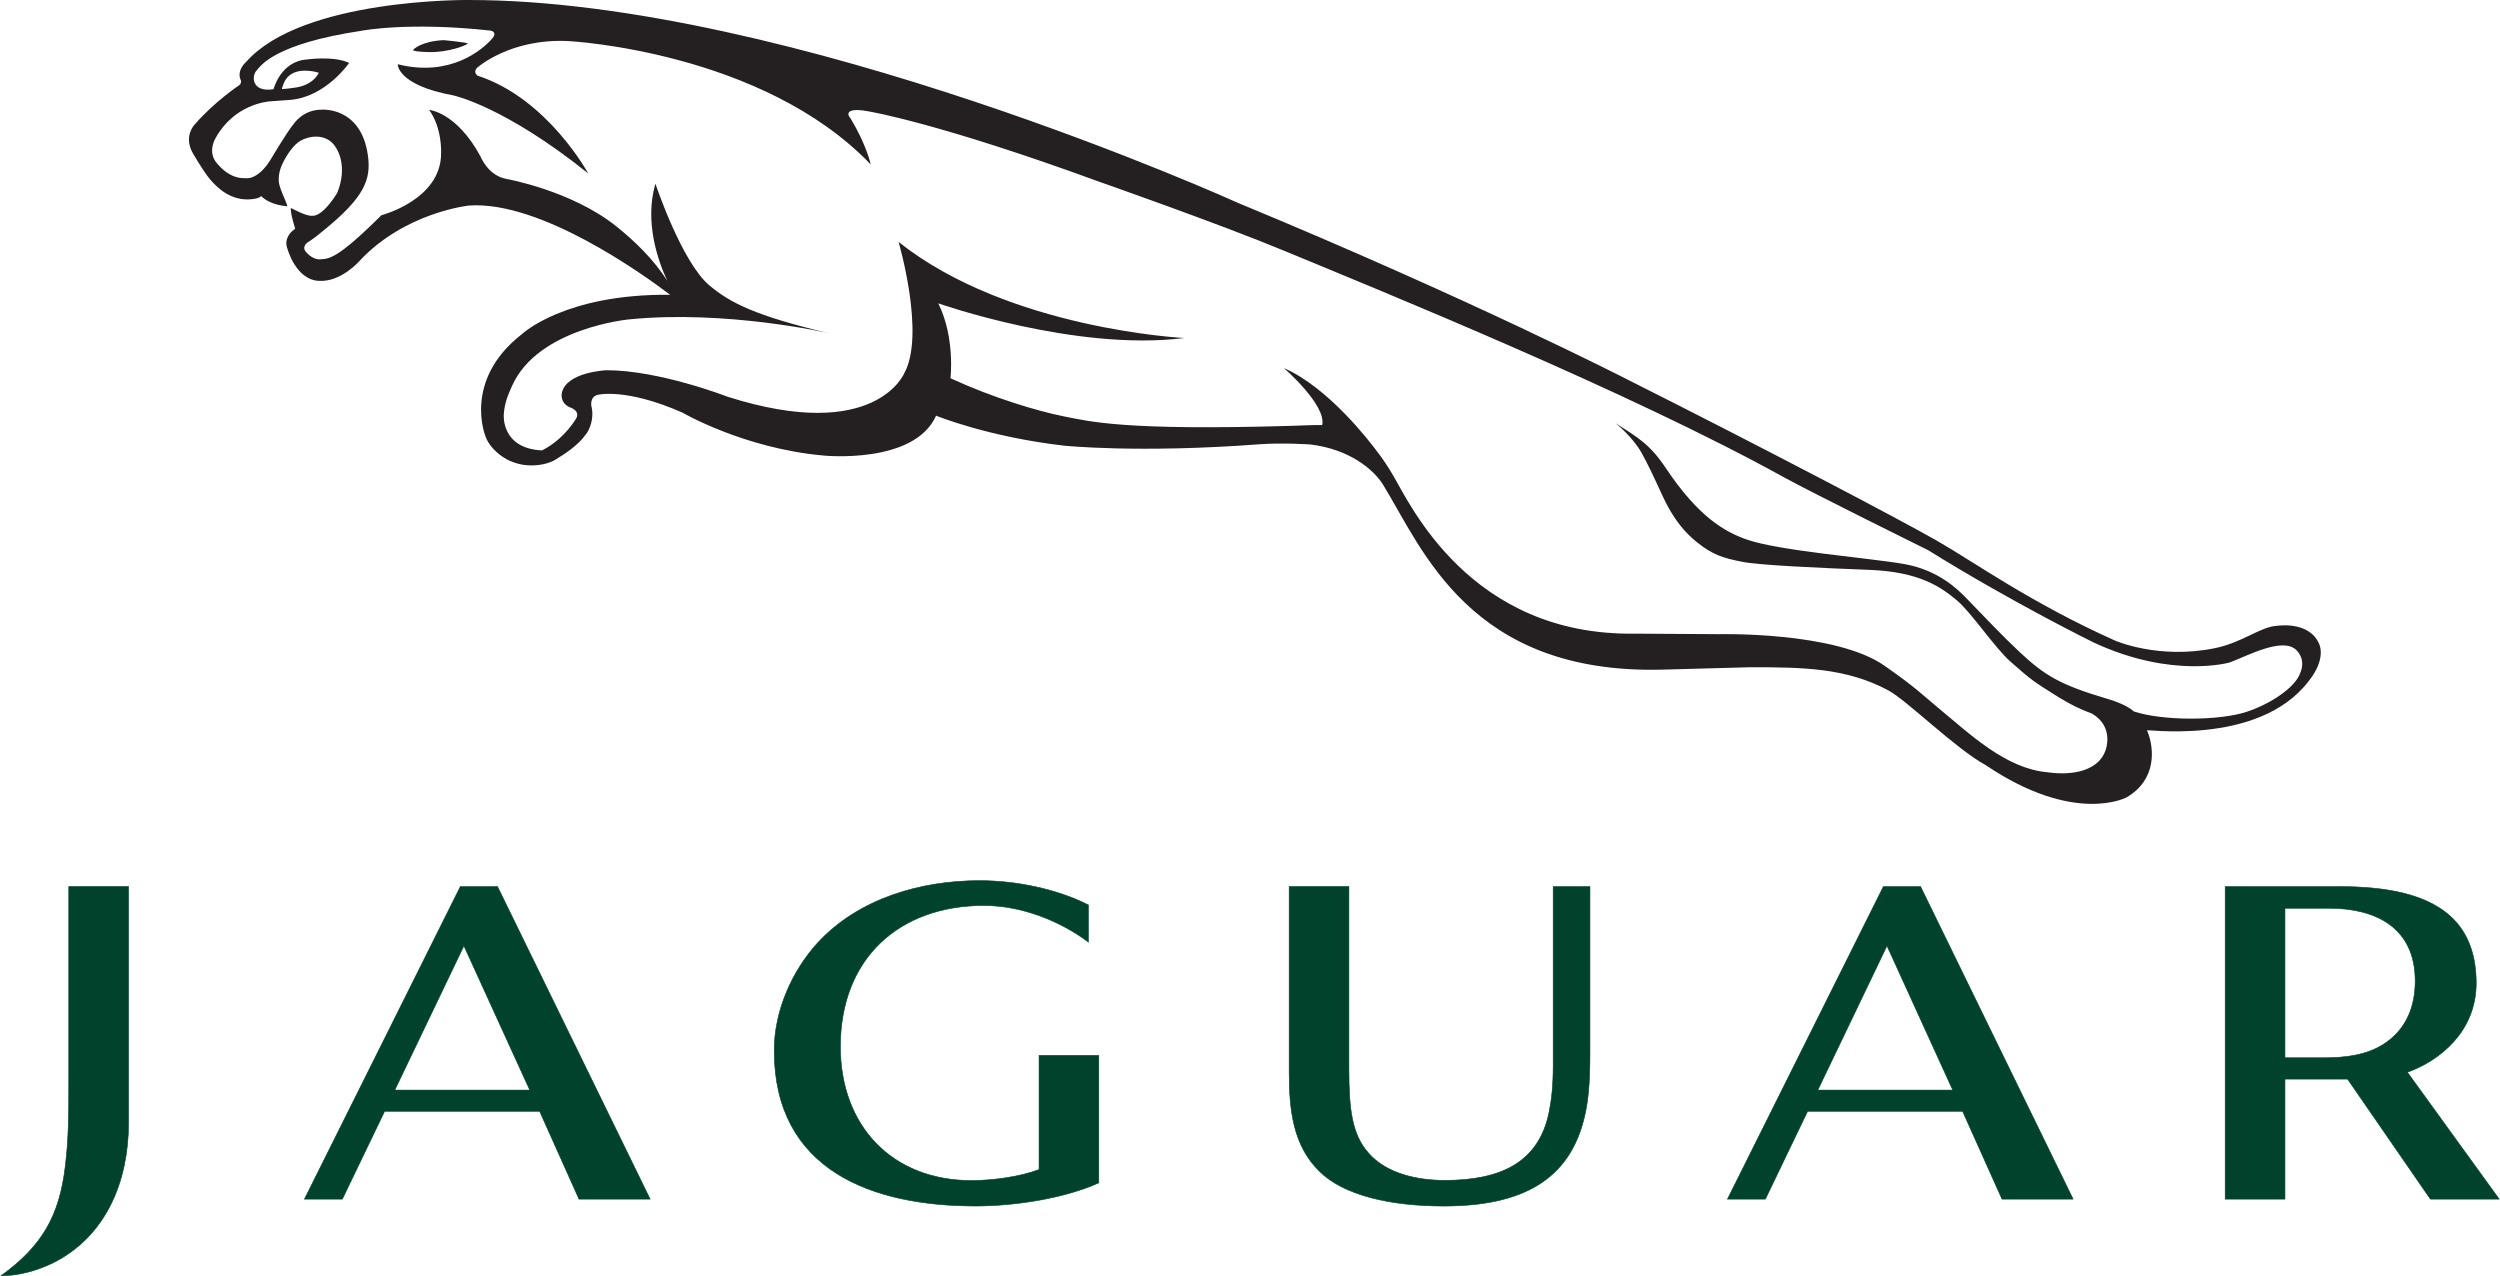
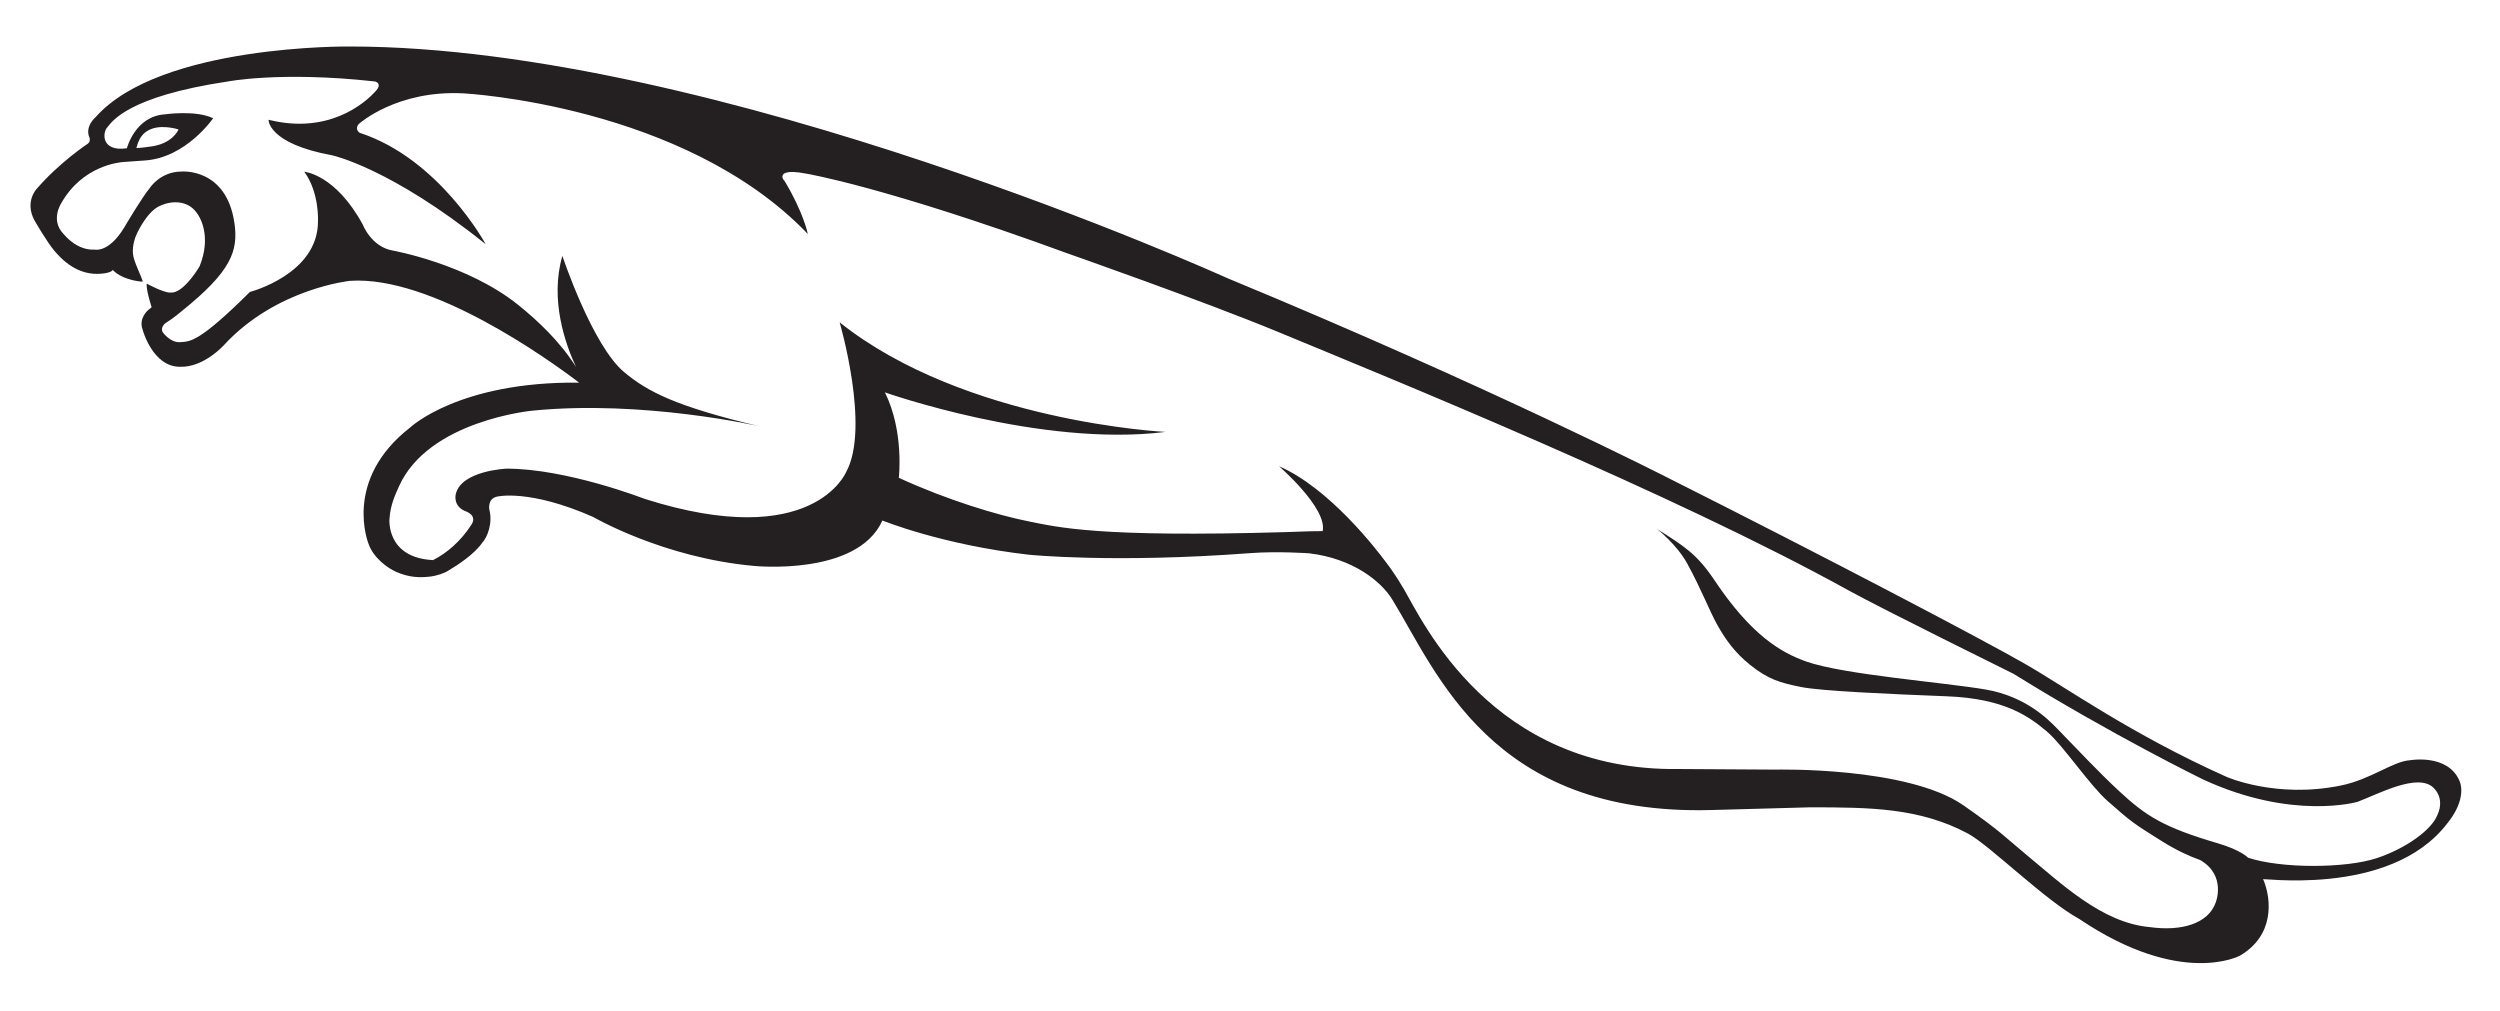
- <svg xmlns="http://www.w3.org/2000/svg" width="2500" height="1276" viewBox="17.913 23.112 803.727 410.297">
-   <path fill="#01422d" d="M527.27 382.468c-4.827 20.018-19.927 28.45-45.205 28.45-17.156 0-32.247-3.445-40.01-11.229-8.418-8.256-9.686-19.646-9.686-31.818V308.18h19.208v58.67c0 13.254 1.09 21.159 6.269 26.981 5.88 6.826 16.038 8.823 24.605 8.823 18.12 0 30.191-5.869 33.468-21.813.757-3.673 1.346-8.173 1.346-15.12v-57.542h11.823V361.7c.001 9.994-.577 15.638-1.818 20.768" />
-   <path fill="none" stroke="#01422d" stroke-width=".185" d="M527.27 382.468c-4.827 20.018-19.927 28.45-45.205 28.45-17.156 0-32.247-3.445-40.01-11.229-8.418-8.256-9.686-19.646-9.686-31.818V308.18h19.208v58.67c0 13.254 1.09 21.159 6.269 26.981 5.88 6.826 16.038 8.823 24.605 8.823 18.12 0 30.191-5.869 33.468-21.813.757-3.673 1.346-8.173 1.346-15.12v-57.542h11.823V361.7c.001 9.994-.577 15.638-1.818 20.768" />
-   <path fill="#01422d" d="m624.595 327.236-22.248 46.391h43.398zm36.989 81.455-12.666-28.23h-49.855l-13.567 28.23h-12.191l50.139-100.514h11.947l49.06 100.514z" />
-   <path fill="none" stroke="#01422d" stroke-width=".185" d="m624.595 327.236-22.248 46.391h43.398l-21.15-46.391m36.989 81.455-12.666-28.23h-49.855l-13.567 28.23h-12.191l50.139-100.514h11.947l49.06 100.514z" />
-   <path fill="#01422d" d="m167.009 327.236-22.23 46.391h43.408zm37.007 81.455-12.647-28.23h-49.866l-13.585 28.23h-12.185l50.14-100.514h11.938l49.08 100.514z" />
-   <path fill="none" stroke="#01422d" stroke-width=".185" d="m167.009 327.236-22.23 46.391h43.408l-21.178-46.391m37.007 81.455-12.647-28.23h-49.866l-13.585 28.23h-12.185l50.14-100.514h11.938l49.08 100.514z" />
-   <path fill="#01422d" d="M331.524 410.909c-33.193 0-64.739-11.419-64.739-50.018 0-12.544 5.567-25.401 13.975-34.604 13.179-14.306 33.191-20.011 52.089-20.011 11.427 0 24.664 2.592 34.963 7.828v11.938c-9.334-6.961-21.623-11.761-33.607-11.761-27.305 0-46.136 17.081-46.136 45.341 0 25.579 16.617 43.087 42.178 43.087 6.505 0 15.508-1.157 21.7-3.531v-36.696h19.208v40.975c-11.268 5.074-27.259 7.452-39.631 7.452" />
-   <path fill="none" stroke="#01422d" stroke-width=".185" d="M331.524 410.909c-33.193 0-64.739-11.419-64.739-50.018 0-12.544 5.567-25.401 13.975-34.604 13.179-14.306 33.191-20.011 52.089-20.011 11.427 0 24.664 2.592 34.963 7.828v11.938c-9.334-6.961-21.623-11.761-33.607-11.761-27.305 0-46.136 17.081-46.136 45.341 0 25.579 16.617 43.087 42.178 43.087 6.505 0 15.508-1.157 21.7-3.531v-36.696h19.208v40.975c-11.268 5.074-27.259 7.452-39.631 7.452" />
-   <path fill="#01422d" d="M766.691 315.156h-14.125v48.085h12.354c10.358 0 16.552-1.933 21.379-5.823 5.095-4.091 8.143-10.366 8.143-18.848-.002-16.986-12.347-23.414-27.751-23.414m32.645 93.535-26.634-38.597h-20.136v38.597h-19.219V308.179h36.354c14.75 0 29.511 2.139 37.729 11.219 4.298 4.744 6.636 11.343 6.636 19.834 0 15.535-11.712 24.945-22.144 28.647l29.538 40.813z" />
-   <path fill="none" stroke="#01422d" stroke-width=".185" d="M766.691 315.156h-14.125v48.085h12.354c10.358 0 16.552-1.933 21.379-5.823 5.095-4.091 8.143-10.366 8.143-18.848-.002-16.986-12.347-23.414-27.751-23.414m32.645 93.535-26.634-38.597h-20.136v38.597h-19.219V308.179h36.354c14.75 0 29.511 2.139 37.729 11.219 4.298 4.744 6.636 11.343 6.636 19.834 0 15.535-11.712 24.945-22.144 28.647l29.538 40.813z" />
-   <path fill="#01422d" d="M34.549 429.353c-5.073 2.385-10.631 3.965-16.35 3.965 13.169-9.522 18.736-19.208 20.639-35.246 1.117-8.899 1.117-17.799 1.117-26.689V308.18h19.219v76.07c.002 18.574-7.147 36.534-24.625 45.103" />
-   <path fill="none" stroke="#01422d" stroke-width=".185" d="M34.549 429.353c-5.073 2.385-10.631 3.965-16.35 3.965 13.169-9.522 18.736-19.208 20.639-35.246 1.117-8.899 1.117-17.799 1.117-26.689V308.18h19.219v76.07c.002 18.574-7.147 36.534-24.625 45.103" />
-   <path fill="#241f20" d="M155.373 39.854c6.901.208 12.828-2.367 12.848-2.736.019-.369-7.641-1.098-7.641-1.098-7.015.293-9.875 2.896-9.913 3.2-.047.292 1.828.538 4.706.634" />
+ <svg xmlns="http://www.w3.org/2000/svg" width="705" height="285" viewBox="70 10 705 285">
  <path fill="#241f20" d="M108.462 51.735s.417-1.468.597-1.789c.18-.332 1.184-3.721 6.03-4.09 0 0 2.442-.218 5.255.653 0 0-1.619 4.175-8.245 4.866-.001 0-2.606.389-3.637.36m648.829 188.222c-1.646 4.068-8.7 9.25-16.984 12.021-8.747 2.924-27.012 3-36.354-.104 0 0-1.969-2.141-8.541-4.071-15.28-4.495-20.221-7.629-27.976-14.853-5.48-5.102-11.514-11.502-17.362-17.534-2.604-2.688-8.938-9.032-20.071-10.963-11.615-2.007-40.123-4.185-50.621-7.896-7.063-2.508-15.434-7.27-25.94-22.986-5.037-7.545-8.853-9.742-16.124-14.381 0 0 5.549 4.383 8.466 9.704 4.212 7.726 6.229 13.284 8.529 17.391 2.317 4.138 4.999 7.822 9.183 11.182 5.188 4.166 8.54 5.084 14.4 6.267 5.604 1.137 24.738 1.98 41.155 2.623 16.141.625 23.043 5.624 28.089 9.857 4.639 3.918 12.033 15.111 17.222 19.691 6.938 6.098 7.119 6.183 15.176 11.238 4.07 2.555 7.659 4.229 10.964 5.416 7.394 4.344 4.336 11.928 4.336 11.928-2.12 6.042-9.75 8.207-18.659 6.947-13.464-1.19-25.052-12.42-34.841-20.477-5.387-4.441-7.291-6.657-17.677-13.872-15.801-10.961-52.931-10.053-52.931-10.053l-27.21-.171c-52.999.777-72.39-41.864-77.681-50.812-1.827-3.114-3.521-5.623-5.132-7.678-2.471-3.333-15.771-20.695-30.021-26.896 0 0 13.68 11.834 12.308 18.31-2.935-.038-6.268.151-10.245.265-53.395 1.563-64.491-1.392-72.926-3.077-8.446-1.695-22.599-5.898-36.354-12.232 0 0 1.534-13.159-3.929-24.094 0 0 44.072 15.564 79.137 11.153 0 0-56.595-2.765-91.898-30.9 0 0 8.711 29.737 1.827 42.224 0 0-9.277 22.674-56.852 7.545 0 0-21.88-8.511-38.893-8.511 0 0-12.809.53-14.341 7.205 0 0-.835 3.19 2.508 4.705 0 0 3.711 1.061 1.959 3.815-2.887 4.554-6.894 8.076-10.869 10.063-13.273-.653-12.289-11.55-12.289-11.55.237-3.863 1.487-6.561 2.67-9.221 8.34-18.66 37.651-21.368 37.651-21.368 31.186-3.114 63.877 4.374 63.877 4.374-23.385-5.577-31.337-9.667-38.022-15.243-9.004-7.517-17.419-32.775-17.419-32.775-3.588 12.383.853 24.899 3.854 31.327-4.432-7.072-10.746-13.045-16.379-17.562-14.4-11.542-35.305-15.271-35.305-15.271-6.041-1.033-8.436-7.29-8.436-7.29-7.745-14.258-16.511-14.93-16.511-14.93 4.316 5.917 3.862 14.012 3.862 14.012 0 14.921-19.189 19.873-19.189 19.873-14.354 14.267-16.843 13.963-19.646 14.172-2.803.199-4.875-2.708-4.875-2.708-.91-1.364.605-2.585.605-2.585 2.423-1.515 4.715-3.493 4.715-3.493 13.993-11.238 15.962-16.984 14.826-24.824-2.282-15.66-14.911-14.504-14.911-14.504-5.937 0-8.871 4.525-8.871 4.525-2.291 2.727-7.3 11.256-7.3 11.256-4.412 7.291-8.359 6.22-8.359 6.22-4.866.313-8.388-4.005-8.388-4.005-.19-.169-.332-.369-.492-.539-3.606-3.873-.502-8.549-.502-8.549 5.938-10.49 16.18-11.521 17.572-11.607 1.4-.085 6.125-.436 6.125-.436 11.567-.842 19.123-11.9 19.123-11.9-4.875-2.357-13.584-1.107-13.584-1.107-8.483.568-10.718 9.571-10.736 9.571-7.347 1.08-6.978-4.563-5.406-6.049 1.24-1.458 5.613-8.54 33.741-12.762 0 0 14.921-2.954 41.42-.047.975.104 1.921.957.672 2.433-3.333 3.911-13.756 12.582-30.476 8.388 0 0-.302 6.684 17.932 10.026 0 0 16.445 3.502 43.294 25.069 0 0-13.017-24.075-35.521-31.413 0 0-1.667-1.06-.152-2.584 0 0 10.65-9.544 29.443-8.54 0 0 62.144 3.191 97.079 39.649 0 0-1.211-6.078-6.532-14.892 0 0-1.07-1.051-.455-1.817 0 0 .455-1.525 6.533-.304 0 0 22.182 3.646 73.674 22.485 0 0 38.599 13.529 59.646 22.258 31.64 13.112 110.908 45.264 160.974 72.975 8.938 4.942 46.173 23.337 46.173 23.337 27.834 17.277 53.444 29.784 53.444 29.784 25.221 11.655 43.559 6.315 43.559 6.315 5.859-2.207 17.052-8.283 21.415-3.968 2.223 2.209 2.355 5.085 1.05 7.805m6.276-9.781c-3.297-7.677-13.909-5.794-13.909-5.794-4.854.294-10.979 5.376-19.492 7.127-18.31 3.778-32.312-2.45-32.312-2.45-26.98-12.08-45.244-25.24-57.126-32.038-11.88-6.797-55.856-29.898-99.842-52.004 0 0-50.386-25.827-124.933-56.644 0 0-143.829-65.259-247.278-65.259 0 0-53.585-.673-71.733 19.948 0 0-3.2 2.651-1.639 5.917 0 0 .218.9-.454 1.477 0 0-7.981 5.245-14.477 12.771 0 0-3.482 3.56-.682 8.871 0 0 3.465 6.04 5.653 8.635 2.206 2.584 6.617 7.11 13.357 6.438 2.982-.303 3.067-1.05 3.067-1.05 3.096 3.124 8.502 3.313 8.502 3.313-.54-1.921-2.604-5.728-2.784-7.943-.199-2.48.766-4.781.766-4.781 1.127-2.727 3.239-6.107 5.389-7.792 1.912-1.496 6.654-3.048 10.195-.568 2.842 1.989 5.86 8.36 2.453 16.748 0 0-3.834 6.627-7.375 7.365l-.983.047c-2.027-.038-6.542-2.527-6.542-2.527s-.189.54.312 2.822c.293 1.296.71 2.736 1.061 3.843l-.938.757s-2.85 2.292-1.59 5.596c0 0 2.774 10.433 10.518 10.433 6.846.228 12.544-6.267 12.544-6.267 14.685-15.839 35.38-17.969 35.38-17.969 22.938-1.563 55.717 21.926 64.644 28.705-33.969-.369-47.678 12.667-47.678 12.667-19.133 14.893-11.684 32.862-11.684 32.862 1.393 3.909 5.312 6.759 7.812 7.857 3.605 1.571 6.57 1.637 9.363 1.325 2.017-.218 4.23-.966 5.357-1.742 2.604-1.535 7.252-4.573 9.496-7.802 1.497-1.619 3.001-5.585 2.007-9.363 0 0-.604-3.039 2.131-3.655 0 0 9.002-2.281 27.181 5.748 0 0 19.749 11.512 45.367 13.794 0 0 29.132 2.954 36.167-12.819 0 0 16.737 6.845 41.23 9.648 0 0 23.866 2.47 62.58-.445 7.619-.578 16.566.057 16.566.057 12.393 1.486 20.27 7.934 23.375 12.98 12.688 20.6 27.825 61.017 89.809 59.418l28.052-.77c17.052 0 30.938.143 44.572 7.432 5.954 3.191 21.682 18.801 31.365 24.074 28.677 19.325 45.244 10.341 45.244 10.341 9.761-5.689 8.994-15.812 6.617-21.48-2.935-.931 35.531 5.64 51.931-15.896 3.88-4.801 4.56-9.202 3.388-11.958" />
</svg>
